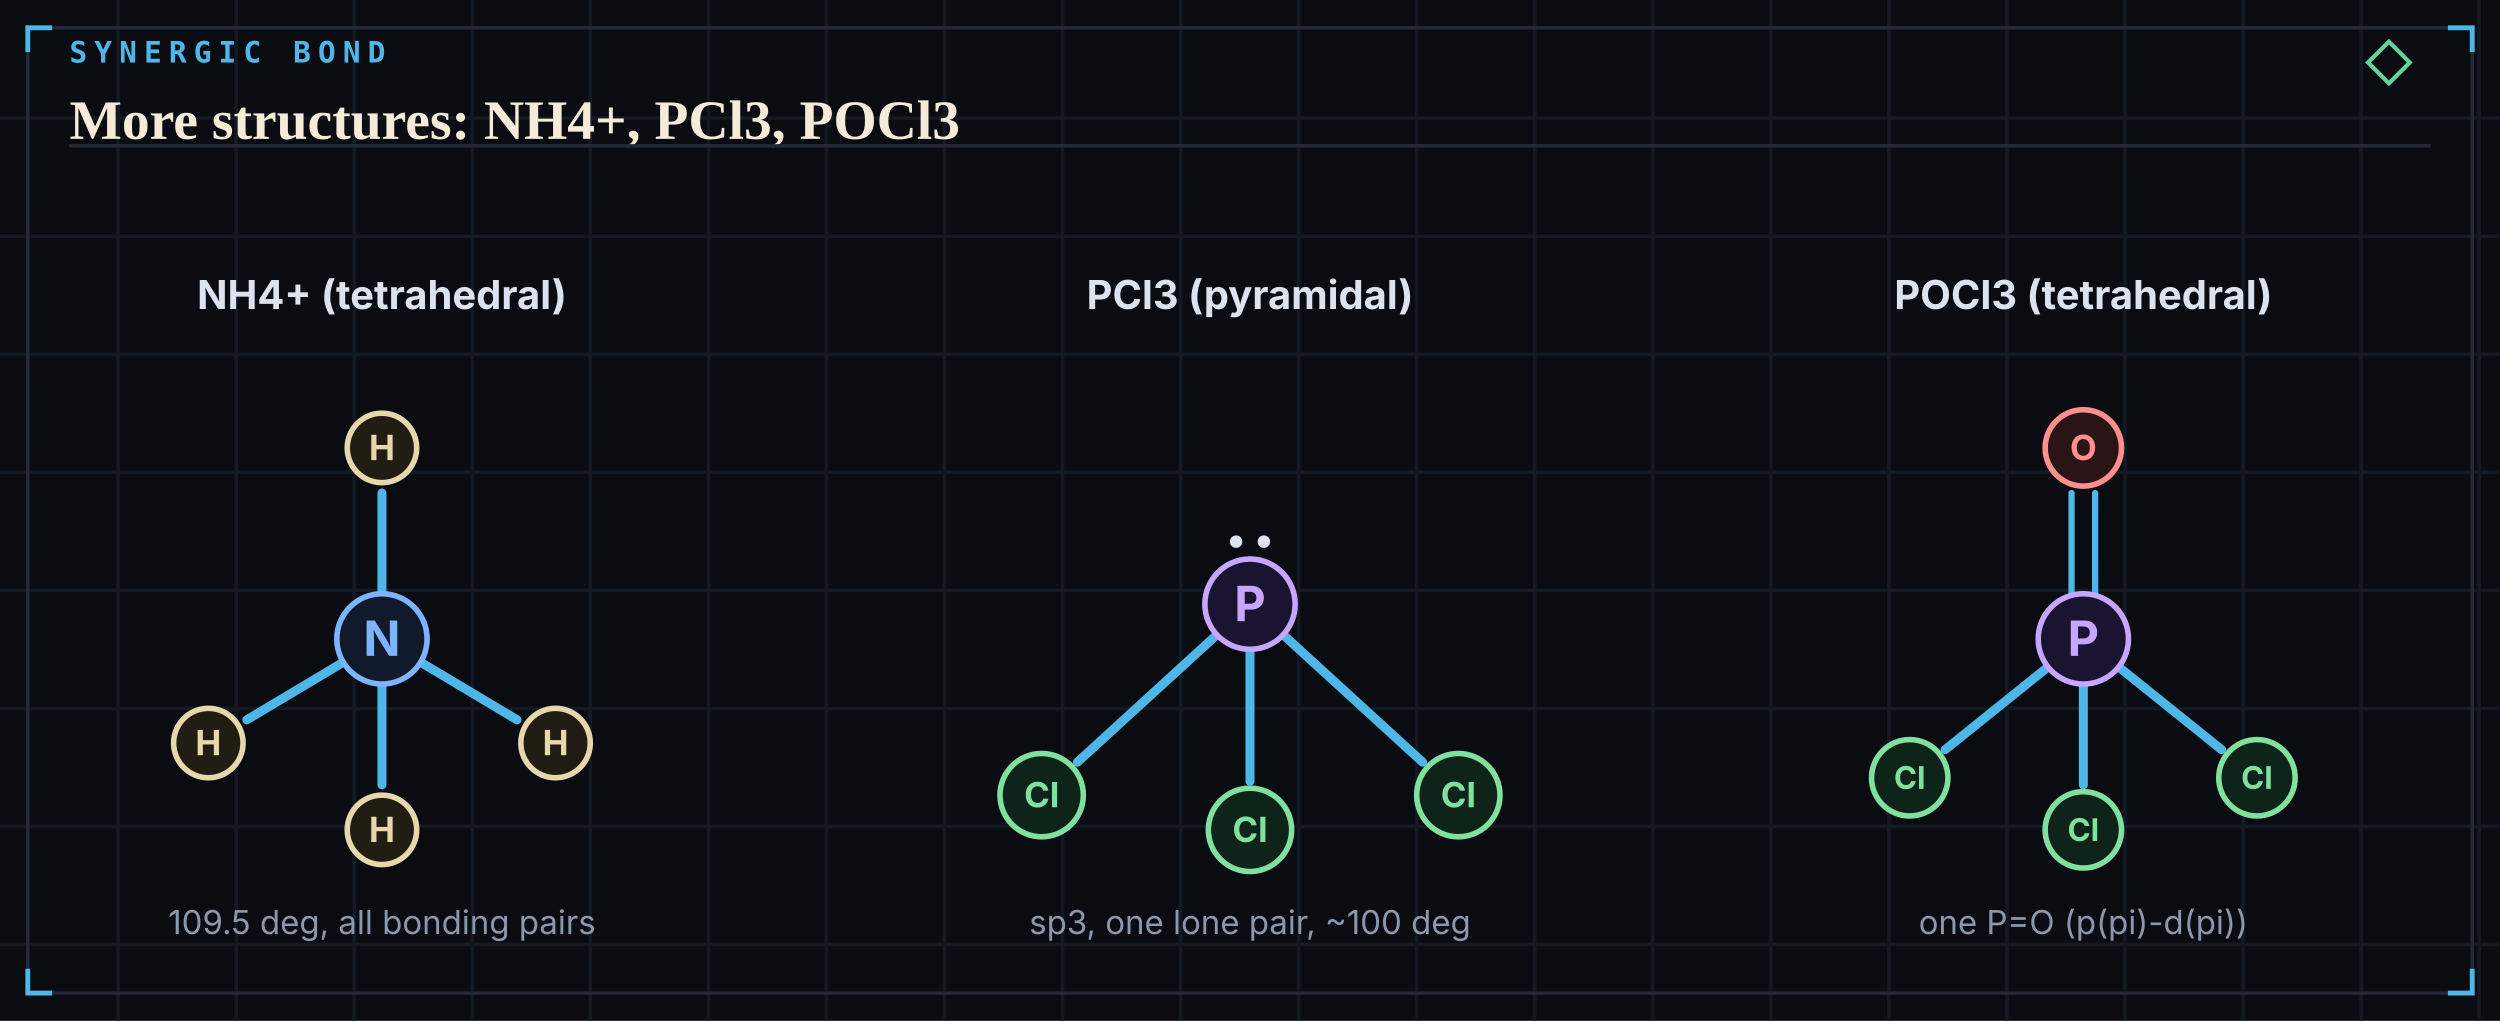
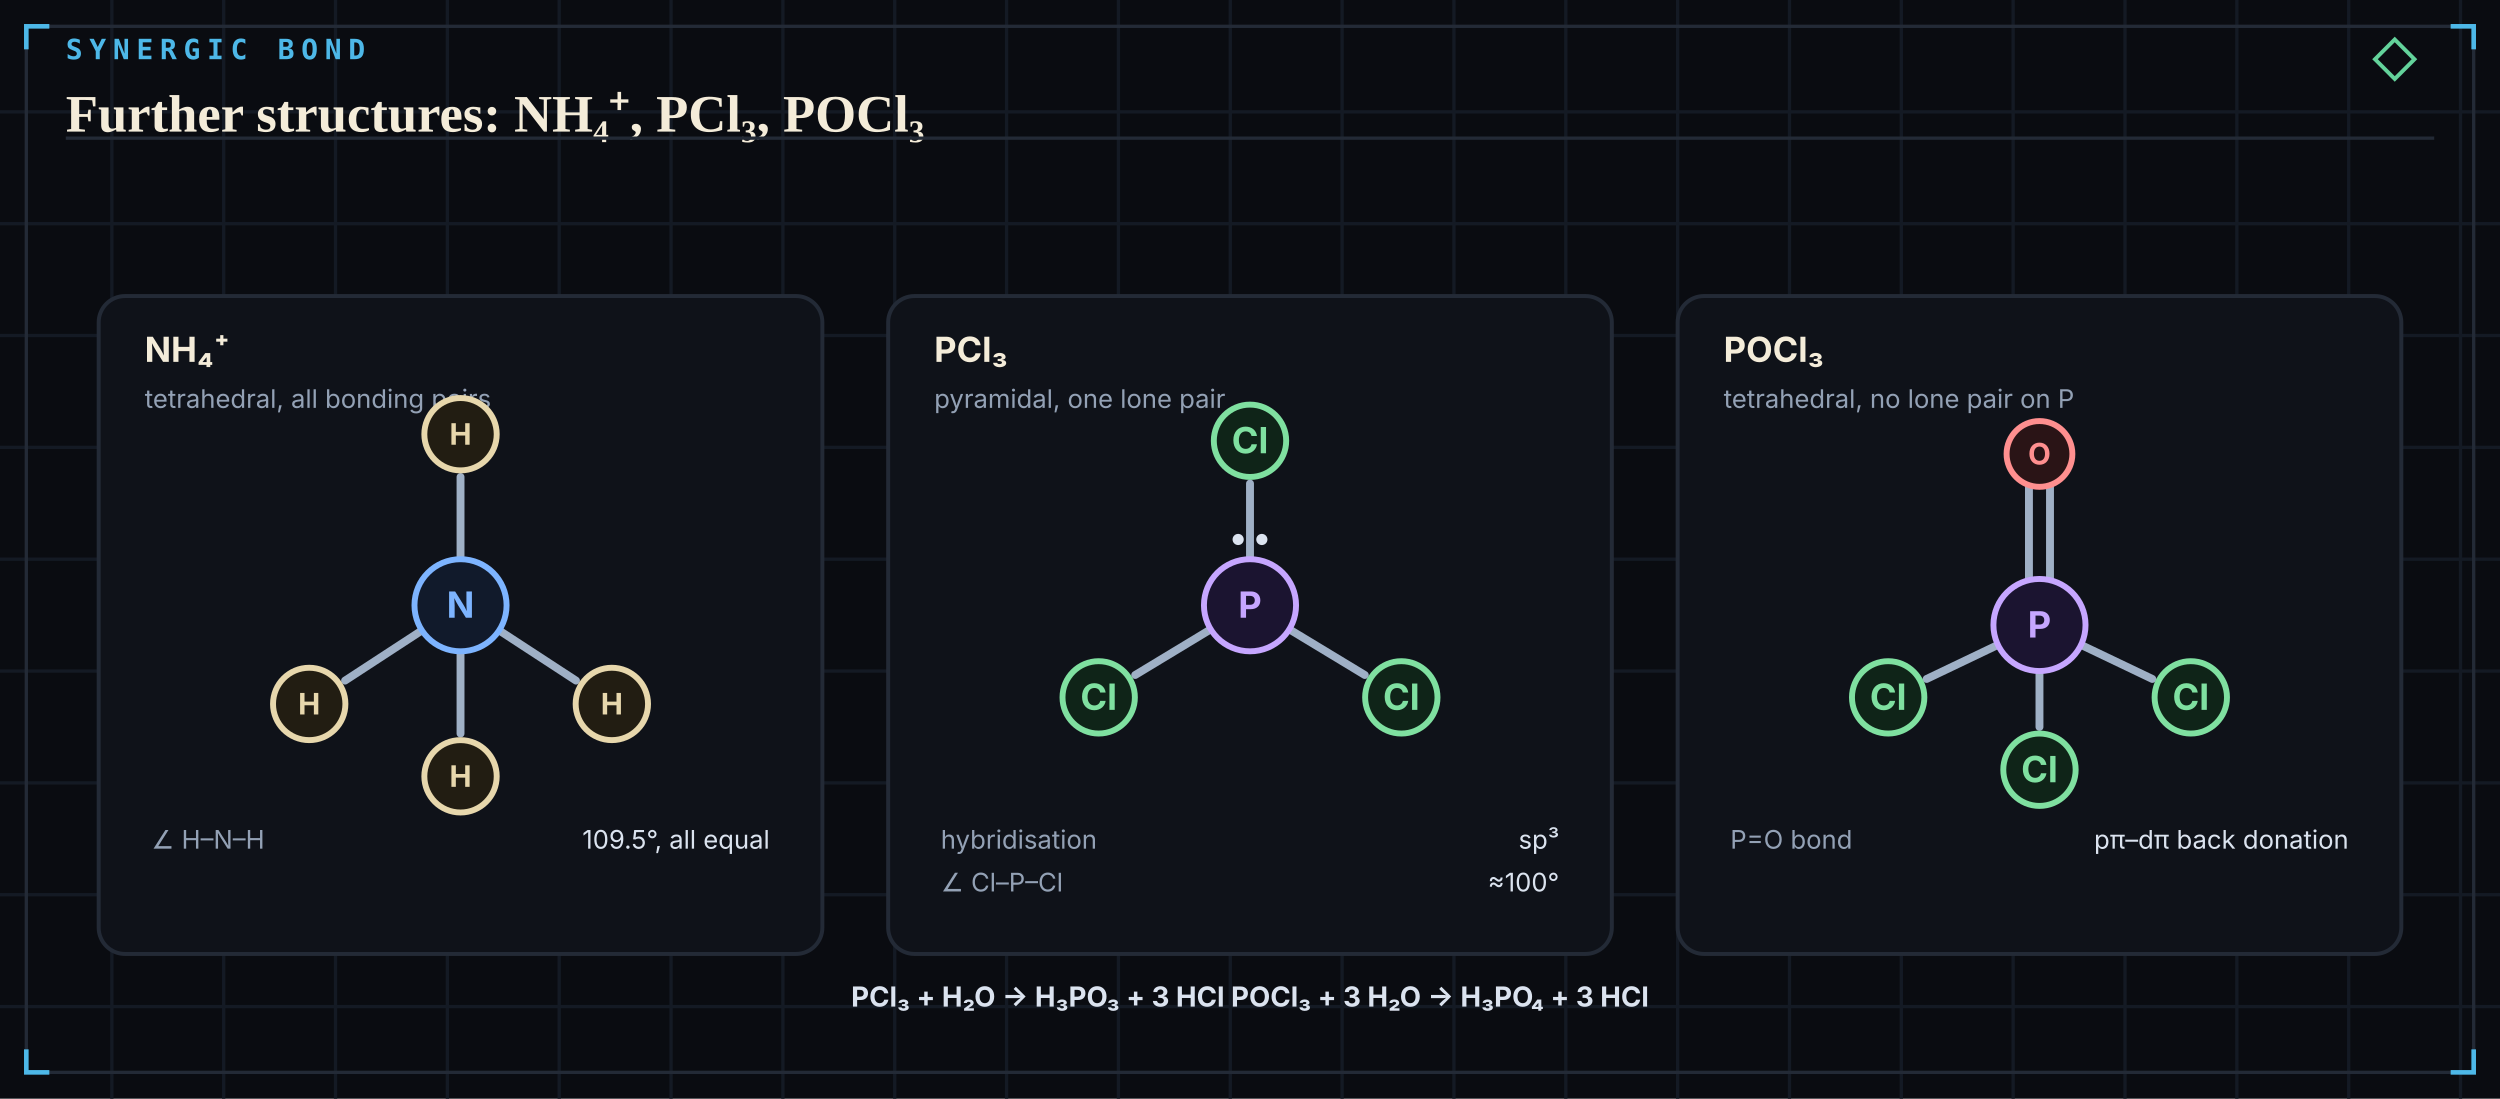
- <svg xmlns="http://www.w3.org/2000/svg" width="720" height="294" viewBox="0 0 720 294" font-family="'Inter','Helvetica Neue',Arial,'DejaVu Sans',sans-serif">
-   <rect width="720" height="294" fill="#0a0c11" />
+ <svg xmlns="http://www.w3.org/2000/svg" width="760" height="334" viewBox="0 0 760 334" font-family="'Inter','Helvetica Neue',Arial,'DejaVu Sans',sans-serif">
+   <rect width="760" height="334" fill="#0a0c11" />
  <g stroke="#141a24" stroke-width="1">
-     <line x1="34" y1="0" x2="34" y2="294" />
-     <line x1="68" y1="0" x2="68" y2="294" />
-     <line x1="102" y1="0" x2="102" y2="294" />
-     <line x1="136" y1="0" x2="136" y2="294" />
-     <line x1="170" y1="0" x2="170" y2="294" />
-     <line x1="204" y1="0" x2="204" y2="294" />
-     <line x1="238" y1="0" x2="238" y2="294" />
-     <line x1="272" y1="0" x2="272" y2="294" />
-     <line x1="306" y1="0" x2="306" y2="294" />
-     <line x1="340" y1="0" x2="340" y2="294" />
-     <line x1="374" y1="0" x2="374" y2="294" />
-     <line x1="408" y1="0" x2="408" y2="294" />
-     <line x1="442" y1="0" x2="442" y2="294" />
-     <line x1="476" y1="0" x2="476" y2="294" />
-     <line x1="510" y1="0" x2="510" y2="294" />
-     <line x1="544" y1="0" x2="544" y2="294" />
-     <line x1="578" y1="0" x2="578" y2="294" />
-     <line x1="612" y1="0" x2="612" y2="294" />
-     <line x1="646" y1="0" x2="646" y2="294" />
-     <line x1="680" y1="0" x2="680" y2="294" />
-     <line x1="714" y1="0" x2="714" y2="294" />
-     <line x1="0" y1="34" x2="720" y2="34" />
-     <line x1="0" y1="68" x2="720" y2="68" />
-     <line x1="0" y1="102" x2="720" y2="102" />
-     <line x1="0" y1="136" x2="720" y2="136" />
-     <line x1="0" y1="170" x2="720" y2="170" />
-     <line x1="0" y1="204" x2="720" y2="204" />
-     <line x1="0" y1="238" x2="720" y2="238" />
-     <line x1="0" y1="272" x2="720" y2="272" />
+     <line x1="34" y1="0" x2="34" y2="334" />
+     <line x1="68" y1="0" x2="68" y2="334" />
+     <line x1="102" y1="0" x2="102" y2="334" />
+     <line x1="136" y1="0" x2="136" y2="334" />
+     <line x1="170" y1="0" x2="170" y2="334" />
+     <line x1="204" y1="0" x2="204" y2="334" />
+     <line x1="238" y1="0" x2="238" y2="334" />
+     <line x1="272" y1="0" x2="272" y2="334" />
+     <line x1="306" y1="0" x2="306" y2="334" />
+     <line x1="340" y1="0" x2="340" y2="334" />
+     <line x1="374" y1="0" x2="374" y2="334" />
+     <line x1="408" y1="0" x2="408" y2="334" />
+     <line x1="442" y1="0" x2="442" y2="334" />
+     <line x1="476" y1="0" x2="476" y2="334" />
+     <line x1="510" y1="0" x2="510" y2="334" />
+     <line x1="544" y1="0" x2="544" y2="334" />
+     <line x1="578" y1="0" x2="578" y2="334" />
+     <line x1="612" y1="0" x2="612" y2="334" />
+     <line x1="646" y1="0" x2="646" y2="334" />
+     <line x1="680" y1="0" x2="680" y2="334" />
+     <line x1="714" y1="0" x2="714" y2="334" />
+     <line x1="748" y1="0" x2="748" y2="334" />
+     <line x1="0" y1="34" x2="760" y2="34" />
+     <line x1="0" y1="68" x2="760" y2="68" />
+     <line x1="0" y1="102" x2="760" y2="102" />
+     <line x1="0" y1="136" x2="760" y2="136" />
+     <line x1="0" y1="170" x2="760" y2="170" />
+     <line x1="0" y1="204" x2="760" y2="204" />
+     <line x1="0" y1="238" x2="760" y2="238" />
+     <line x1="0" y1="272" x2="760" y2="272" />
+     <line x1="0" y1="306" x2="760" y2="306" />
  </g>
-   <rect x="8" y="8" width="704" height="278" fill="none" stroke="#232a36" stroke-width="1" />
+   <rect x="8" y="8" width="744" height="318" fill="none" stroke="#232a36" stroke-width="1" />
  <path d="M 8 15 L 8 8 L 15 8" stroke="#4db8e8" stroke-width="1.4" fill="none" />
-   <path d="M 712 15 L 712 8 L 705 8" stroke="#4db8e8" stroke-width="1.4" fill="none" />
-   <path d="M 8 279 L 8 286 L 15 286" stroke="#4db8e8" stroke-width="1.4" fill="none" />
-   <path d="M 712 279 L 712 286 L 705 286" stroke="#4db8e8" stroke-width="1.4" fill="none" />
+   <path d="M 752 15 L 752 8 L 745 8" stroke="#4db8e8" stroke-width="1.4" fill="none" />
+   <path d="M 8 319 L 8 326 L 15 326" stroke="#4db8e8" stroke-width="1.4" fill="none" />
+   <path d="M 752 319 L 752 326 L 745 326" stroke="#4db8e8" stroke-width="1.4" fill="none" />
  <text x="20" y="18" font-size="8.5" font-weight="bold" fill="#4db8e8" text-anchor="start" font-family="'SF Mono','DejaVu Sans Mono',ui-monospace,Menlo,monospace" letter-spacing="0.24em">SYNERGIC BOND</text>
-   <path d="M 688 12 l 6 6 l -6 6 l -6 -6 z" fill="none" stroke="#63d39b" stroke-width="1.2" />
-   <text x="20" y="40" font-size="16" font-weight="bold" fill="#f4ecd9" text-anchor="start" font-family="'Georgia','Times New Roman',serif">More structures:  NH4+, PCl3, POCl3</text>
-   <line x1="20" y1="42" x2="700" y2="42" stroke="#232a36" stroke-width="1" />
+   <path d="M 728 12 l 6 6 l -6 6 l -6 -6 z" fill="none" stroke="#63d39b" stroke-width="1.2" />
+   <text x="20" y="40" font-size="16" font-weight="bold" fill="#f4ecd9" text-anchor="start" font-family="'Georgia','Times New Roman',serif">Further structures: NH₄⁺, PCl₃, POCl₃</text>
+   <line x1="20" y1="42" x2="740" y2="42" stroke="#232a36" stroke-width="1" />
  <g transform="translate(0,34)">
-     <text x="110.0" y="55.0" font-size="11.5" font-weight="bold" fill="#dbe3ef" text-anchor="middle">NH4+ (tetrahedral)</text>
-     <line x1="110.0" y1="137.0" x2="110.0" y2="108.0" stroke="#4db8e8" stroke-width="2.6" stroke-linecap="round" />
-     <circle cx="110.0" cy="95.0" r="10" fill="#221d12" stroke="#e7d7ac" stroke-width="1.6" />
-     <text x="110.0" y="98.5" font-size="10" font-weight="bold" fill="#e7d7ac" text-anchor="middle">H</text>
-     <line x1="98.9" y1="156.7" x2="71.1" y2="173.3" stroke="#4db8e8" stroke-width="2.6" stroke-linecap="round" />
-     <circle cx="60.0" cy="180.0" r="10" fill="#221d12" stroke="#e7d7ac" stroke-width="1.6" />
-     <text x="60.0" y="183.5" font-size="10" font-weight="bold" fill="#e7d7ac" text-anchor="middle">H</text>
-     <line x1="121.1" y1="156.7" x2="148.9" y2="173.3" stroke="#4db8e8" stroke-width="2.6" stroke-linecap="round" />
-     <circle cx="160.0" cy="180.0" r="10" fill="#221d12" stroke="#e7d7ac" stroke-width="1.6" />
-     <text x="160.0" y="183.5" font-size="10" font-weight="bold" fill="#e7d7ac" text-anchor="middle">H</text>
-     <line x1="110.0" y1="163.0" x2="110.0" y2="192.0" stroke="#4db8e8" stroke-width="2.6" stroke-linecap="round" />
-     <circle cx="110.0" cy="205.0" r="10" fill="#221d12" stroke="#e7d7ac" stroke-width="1.6" />
-     <text x="110.0" y="208.5" font-size="10" font-weight="bold" fill="#e7d7ac" text-anchor="middle">H</text>
-     <circle cx="110.0" cy="150.0" r="13" fill="#111a2b" stroke="#7db4ff" stroke-width="1.6" />
-     <text x="110.0" y="154.9" font-size="14" font-weight="bold" fill="#7db4ff" text-anchor="middle">N</text>
-     <text x="110.0" y="235.0" font-size="9.5" font-weight="normal" fill="#8b98ac" text-anchor="middle">109.5 deg, all bonding pairs</text>
-     <text x="360.0" y="55.0" font-size="11.5" font-weight="bold" fill="#dbe3ef" text-anchor="middle">PCl3 (pyramidal)</text>
-     <line x1="349.7" y1="149.5" x2="310.3" y2="185.5" stroke="#4db8e8" stroke-width="2.6" stroke-linecap="round" />
-     <circle cx="300.0" cy="195.0" r="12" fill="#0f2418" stroke="#7fe0a0" stroke-width="1.6" />
-     <text x="300.0" y="198.5" font-size="10" font-weight="bold" fill="#7fe0a0" text-anchor="middle">Cl</text>
-     <line x1="370.3" y1="149.5" x2="409.7" y2="185.5" stroke="#4db8e8" stroke-width="2.6" stroke-linecap="round" />
-     <circle cx="420.0" cy="195.0" r="12" fill="#0f2418" stroke="#7fe0a0" stroke-width="1.6" />
-     <text x="420.0" y="198.5" font-size="10" font-weight="bold" fill="#7fe0a0" text-anchor="middle">Cl</text>
-     <line x1="360.0" y1="154.0" x2="360.0" y2="191.0" stroke="#4db8e8" stroke-width="2.6" stroke-linecap="round" />
-     <circle cx="360.0" cy="205.0" r="12" fill="#0f2418" stroke="#7fe0a0" stroke-width="1.6" />
-     <text x="360.0" y="208.5" font-size="10" font-weight="bold" fill="#7fe0a0" text-anchor="middle">Cl</text>
-     <circle cx="360.0" cy="140.0" r="13" fill="#1b1430" stroke="#c6a6ff" stroke-width="1.6" />
-     <text x="360.0" y="144.9" font-size="14" font-weight="bold" fill="#c6a6ff" text-anchor="middle">P</text>
-     <circle cx="356.0" cy="122.0" r="1.8" fill="#dbe3ef" />
-     <circle cx="364.0" cy="122.0" r="1.8" fill="#dbe3ef" />
-     <text x="360.0" y="235.0" font-size="9.5" font-weight="normal" fill="#8b98ac" text-anchor="middle">sp3, one lone pair, ~100 deg</text>
-     <text x="600.0" y="55.0" font-size="11.5" font-weight="bold" fill="#dbe3ef" text-anchor="middle">POCl3 (tetrahedral)</text>
-     <line x1="596.6" y1="137.0" x2="596.6" y2="108.0" stroke="#4db8e8" stroke-width="1.8" stroke-linecap="round" />
-     <line x1="603.4" y1="137.0" x2="603.4" y2="108.0" stroke="#4db8e8" stroke-width="1.8" stroke-linecap="round" />
-     <circle cx="600.0" cy="95.0" r="11" fill="#2a1416" stroke="#ff8f8f" stroke-width="1.6" />
-     <text x="600.0" y="98.5" font-size="10" font-weight="bold" fill="#ff8f8f" text-anchor="middle">O</text>
-     <line x1="589.8" y1="158.1" x2="560.2" y2="181.9" stroke="#4db8e8" stroke-width="2.6" stroke-linecap="round" />
-     <circle cx="550.0" cy="190.0" r="11" fill="#0f2418" stroke="#7fe0a0" stroke-width="1.6" />
-     <text x="550.0" y="193.2" font-size="9" font-weight="bold" fill="#7fe0a0" text-anchor="middle">Cl</text>
-     <line x1="610.2" y1="158.1" x2="639.8" y2="181.9" stroke="#4db8e8" stroke-width="2.6" stroke-linecap="round" />
-     <circle cx="650.0" cy="190.0" r="11" fill="#0f2418" stroke="#7fe0a0" stroke-width="1.6" />
-     <text x="650.0" y="193.2" font-size="9" font-weight="bold" fill="#7fe0a0" text-anchor="middle">Cl</text>
-     <line x1="600.0" y1="163.0" x2="600.0" y2="192.0" stroke="#4db8e8" stroke-width="2.6" stroke-linecap="round" />
-     <circle cx="600.0" cy="205.0" r="11" fill="#0f2418" stroke="#7fe0a0" stroke-width="1.6" />
-     <text x="600.0" y="208.2" font-size="9" font-weight="bold" fill="#7fe0a0" text-anchor="middle">Cl</text>
-     <circle cx="600.0" cy="150.0" r="13" fill="#1b1430" stroke="#c6a6ff" stroke-width="1.6" />
-     <text x="600.0" y="154.9" font-size="14" font-weight="bold" fill="#c6a6ff" text-anchor="middle">P</text>
-     <text x="600.0" y="235.0" font-size="9.5" font-weight="normal" fill="#8b98ac" text-anchor="middle">one P=O (p(pi)-d(pi))</text>
+     <rect x="30" y="56" width="220" height="200" rx="8" fill="#0f1219" stroke="#232a36" stroke-width="1.2" />
+     <text x="44" y="76" font-size="10.5" font-weight="bold" fill="#f4ecd9">NH₄⁺</text>
+     <text x="44" y="90" font-size="7.8" fill="#93a1b5">tetrahedral, all bonding pairs</text>
+     <line x1="140.0" y1="137.0" x2="140.0" y2="111.0" stroke="#9fb0c6" stroke-width="2.4" stroke-linecap="round" />
+     <circle cx="140.0" cy="98.0" r="11" fill="#221d12" stroke="#e7d7ac" stroke-width="1.8" />
+     <text x="140.0" y="101.2" font-size="9" font-weight="bold" fill="#e7d7ac" text-anchor="middle">H</text>
+     <line x1="129.1" y1="157.1" x2="104.9" y2="172.9" stroke="#9fb0c6" stroke-width="2.4" stroke-linecap="round" />
+     <circle cx="94.0" cy="180.0" r="11" fill="#221d12" stroke="#e7d7ac" stroke-width="1.8" />
+     <text x="94.0" y="183.2" font-size="9" font-weight="bold" fill="#e7d7ac" text-anchor="middle">H</text>
+     <line x1="150.9" y1="157.1" x2="175.1" y2="172.9" stroke="#9fb0c6" stroke-width="2.4" stroke-linecap="round" />
+     <circle cx="186.0" cy="180.0" r="11" fill="#221d12" stroke="#e7d7ac" stroke-width="1.8" />
+     <text x="186.0" y="183.2" font-size="9" font-weight="bold" fill="#e7d7ac" text-anchor="middle">H</text>
+     <line x1="140.0" y1="163.0" x2="140.0" y2="189.0" stroke="#9fb0c6" stroke-width="2.4" stroke-linecap="round" />
+     <circle cx="140.0" cy="202.0" r="11" fill="#221d12" stroke="#e7d7ac" stroke-width="1.8" />
+     <text x="140.0" y="205.2" font-size="9" font-weight="bold" fill="#e7d7ac" text-anchor="middle">H</text>
+     <circle cx="140.0" cy="150.0" r="14" fill="#111a2b" stroke="#7db4ff" stroke-width="1.8" />
+     <text x="140.0" y="153.8" font-size="11" font-weight="bold" fill="#7db4ff" text-anchor="middle">N</text>
+     <text x="46" y="224" font-size="7.8" fill="#93a1b5">∠ H–N–H</text>
+     <text x="234" y="224" font-size="7.8" fill="#dbe3ef" text-anchor="end">109.5°, all equal</text>
+     <rect x="270" y="56" width="220" height="200" rx="8" fill="#0f1219" stroke="#232a36" stroke-width="1.2" />
+     <text x="284" y="76" font-size="10.5" font-weight="bold" fill="#f4ecd9">PCl₃</text>
+     <text x="284" y="90" font-size="7.8" fill="#93a1b5">pyramidal, one lone pair</text>
+     <line x1="380.0" y1="137.0" x2="380.0" y2="113.0" stroke="#9fb0c6" stroke-width="2.4" stroke-linecap="round" />
+     <circle cx="380.0" cy="100.0" r="11" fill="#0f2418" stroke="#7fe0a0" stroke-width="1.8" />
+     <text x="380.0" y="103.8" font-size="11" font-weight="bold" fill="#7fe0a0" text-anchor="middle">Cl</text>
+     <line x1="368.9" y1="156.8" x2="345.1" y2="171.2" stroke="#9fb0c6" stroke-width="2.4" stroke-linecap="round" />
+     <circle cx="334.0" cy="178.0" r="11" fill="#0f2418" stroke="#7fe0a0" stroke-width="1.8" />
+     <text x="334.0" y="181.8" font-size="11" font-weight="bold" fill="#7fe0a0" text-anchor="middle">Cl</text>
+     <line x1="391.1" y1="156.8" x2="414.9" y2="171.2" stroke="#9fb0c6" stroke-width="2.4" stroke-linecap="round" />
+     <circle cx="426.0" cy="178.0" r="11" fill="#0f2418" stroke="#7fe0a0" stroke-width="1.8" />
+     <text x="426.0" y="181.8" font-size="11" font-weight="bold" fill="#7fe0a0" text-anchor="middle">Cl</text>
+     <circle cx="380.0" cy="150.0" r="14" fill="#1b1430" stroke="#c6a6ff" stroke-width="1.8" />
+     <text x="380.0" y="153.8" font-size="11" font-weight="bold" fill="#c6a6ff" text-anchor="middle">P</text>
+     <circle cx="376.4" cy="130.0" r="1.7" fill="#dbe3ef" />
+     <circle cx="383.6" cy="130.0" r="1.7" fill="#dbe3ef" />
+     <text x="286" y="224" font-size="7.8" fill="#93a1b5">hybridisation</text>
+     <text x="474" y="224" font-size="7.8" fill="#dbe3ef" text-anchor="end">sp³</text>
+     <text x="286" y="237" font-size="7.8" fill="#93a1b5">∠ Cl–P–Cl</text>
+     <text x="474" y="237" font-size="7.8" fill="#dbe3ef" text-anchor="end">≈100°</text>
+     <rect x="510" y="56" width="220" height="200" rx="8" fill="#0f1219" stroke="#232a36" stroke-width="1.2" />
+     <text x="524" y="76" font-size="10.5" font-weight="bold" fill="#f4ecd9">POCl₃</text>
+     <text x="524" y="90" font-size="7.8" fill="#93a1b5">tetrahedral, no lone pair on P</text>
+     <line x1="616.8" y1="146.0" x2="616.8" y2="114.0" stroke="#9fb0c6" stroke-width="2.4" stroke-linecap="round" />
+     <line x1="623.2" y1="146.0" x2="623.2" y2="114.0" stroke="#9fb0c6" stroke-width="2.4" stroke-linecap="round" />
+     <circle cx="620.0" cy="104.0" r="10" fill="#2a1416" stroke="#ff8f8f" stroke-width="1.8" />
+     <text x="620.0" y="107.2" font-size="9" font-weight="bold" fill="#ff8f8f" text-anchor="middle">O</text>
+     <line x1="608.3" y1="161.6" x2="585.7" y2="172.4" stroke="#9fb0c6" stroke-width="2.4" stroke-linecap="round" />
+     <circle cx="574.0" cy="178.0" r="11" fill="#0f2418" stroke="#7fe0a0" stroke-width="1.8" />
+     <text x="574.0" y="181.8" font-size="11" font-weight="bold" fill="#7fe0a0" text-anchor="middle">Cl</text>
+     <line x1="620.0" y1="169.0" x2="620.0" y2="187.0" stroke="#9fb0c6" stroke-width="2.4" stroke-linecap="round" />
+     <circle cx="620.0" cy="200.0" r="11" fill="#0f2418" stroke="#7fe0a0" stroke-width="1.8" />
+     <text x="620.0" y="203.8" font-size="11" font-weight="bold" fill="#7fe0a0" text-anchor="middle">Cl</text>
+     <line x1="631.7" y1="161.6" x2="654.3" y2="172.4" stroke="#9fb0c6" stroke-width="2.4" stroke-linecap="round" />
+     <circle cx="666.0" cy="178.0" r="11" fill="#0f2418" stroke="#7fe0a0" stroke-width="1.8" />
+     <text x="666.0" y="181.8" font-size="11" font-weight="bold" fill="#7fe0a0" text-anchor="middle">Cl</text>
+     <circle cx="620.0" cy="156.0" r="14" fill="#1b1430" stroke="#c6a6ff" stroke-width="1.8" />
+     <text x="620.0" y="159.8" font-size="11" font-weight="bold" fill="#c6a6ff" text-anchor="middle">P</text>
+     <text x="526" y="224" font-size="7.8" fill="#93a1b5">P=O bond</text>
+     <text x="714" y="224" font-size="7.8" fill="#dbe3ef" text-anchor="end">pπ–dπ back donation</text>
+     <text x="380.0" y="272.0" font-size="8.4" font-weight="bold" fill="#dbe3ef" text-anchor="middle">PCl₃ + H₂O → H₃PO₃ + 3 HCl        POCl₃ + 3 H₂O → H₃PO₄ + 3 HCl</text>
  </g>
</svg>
